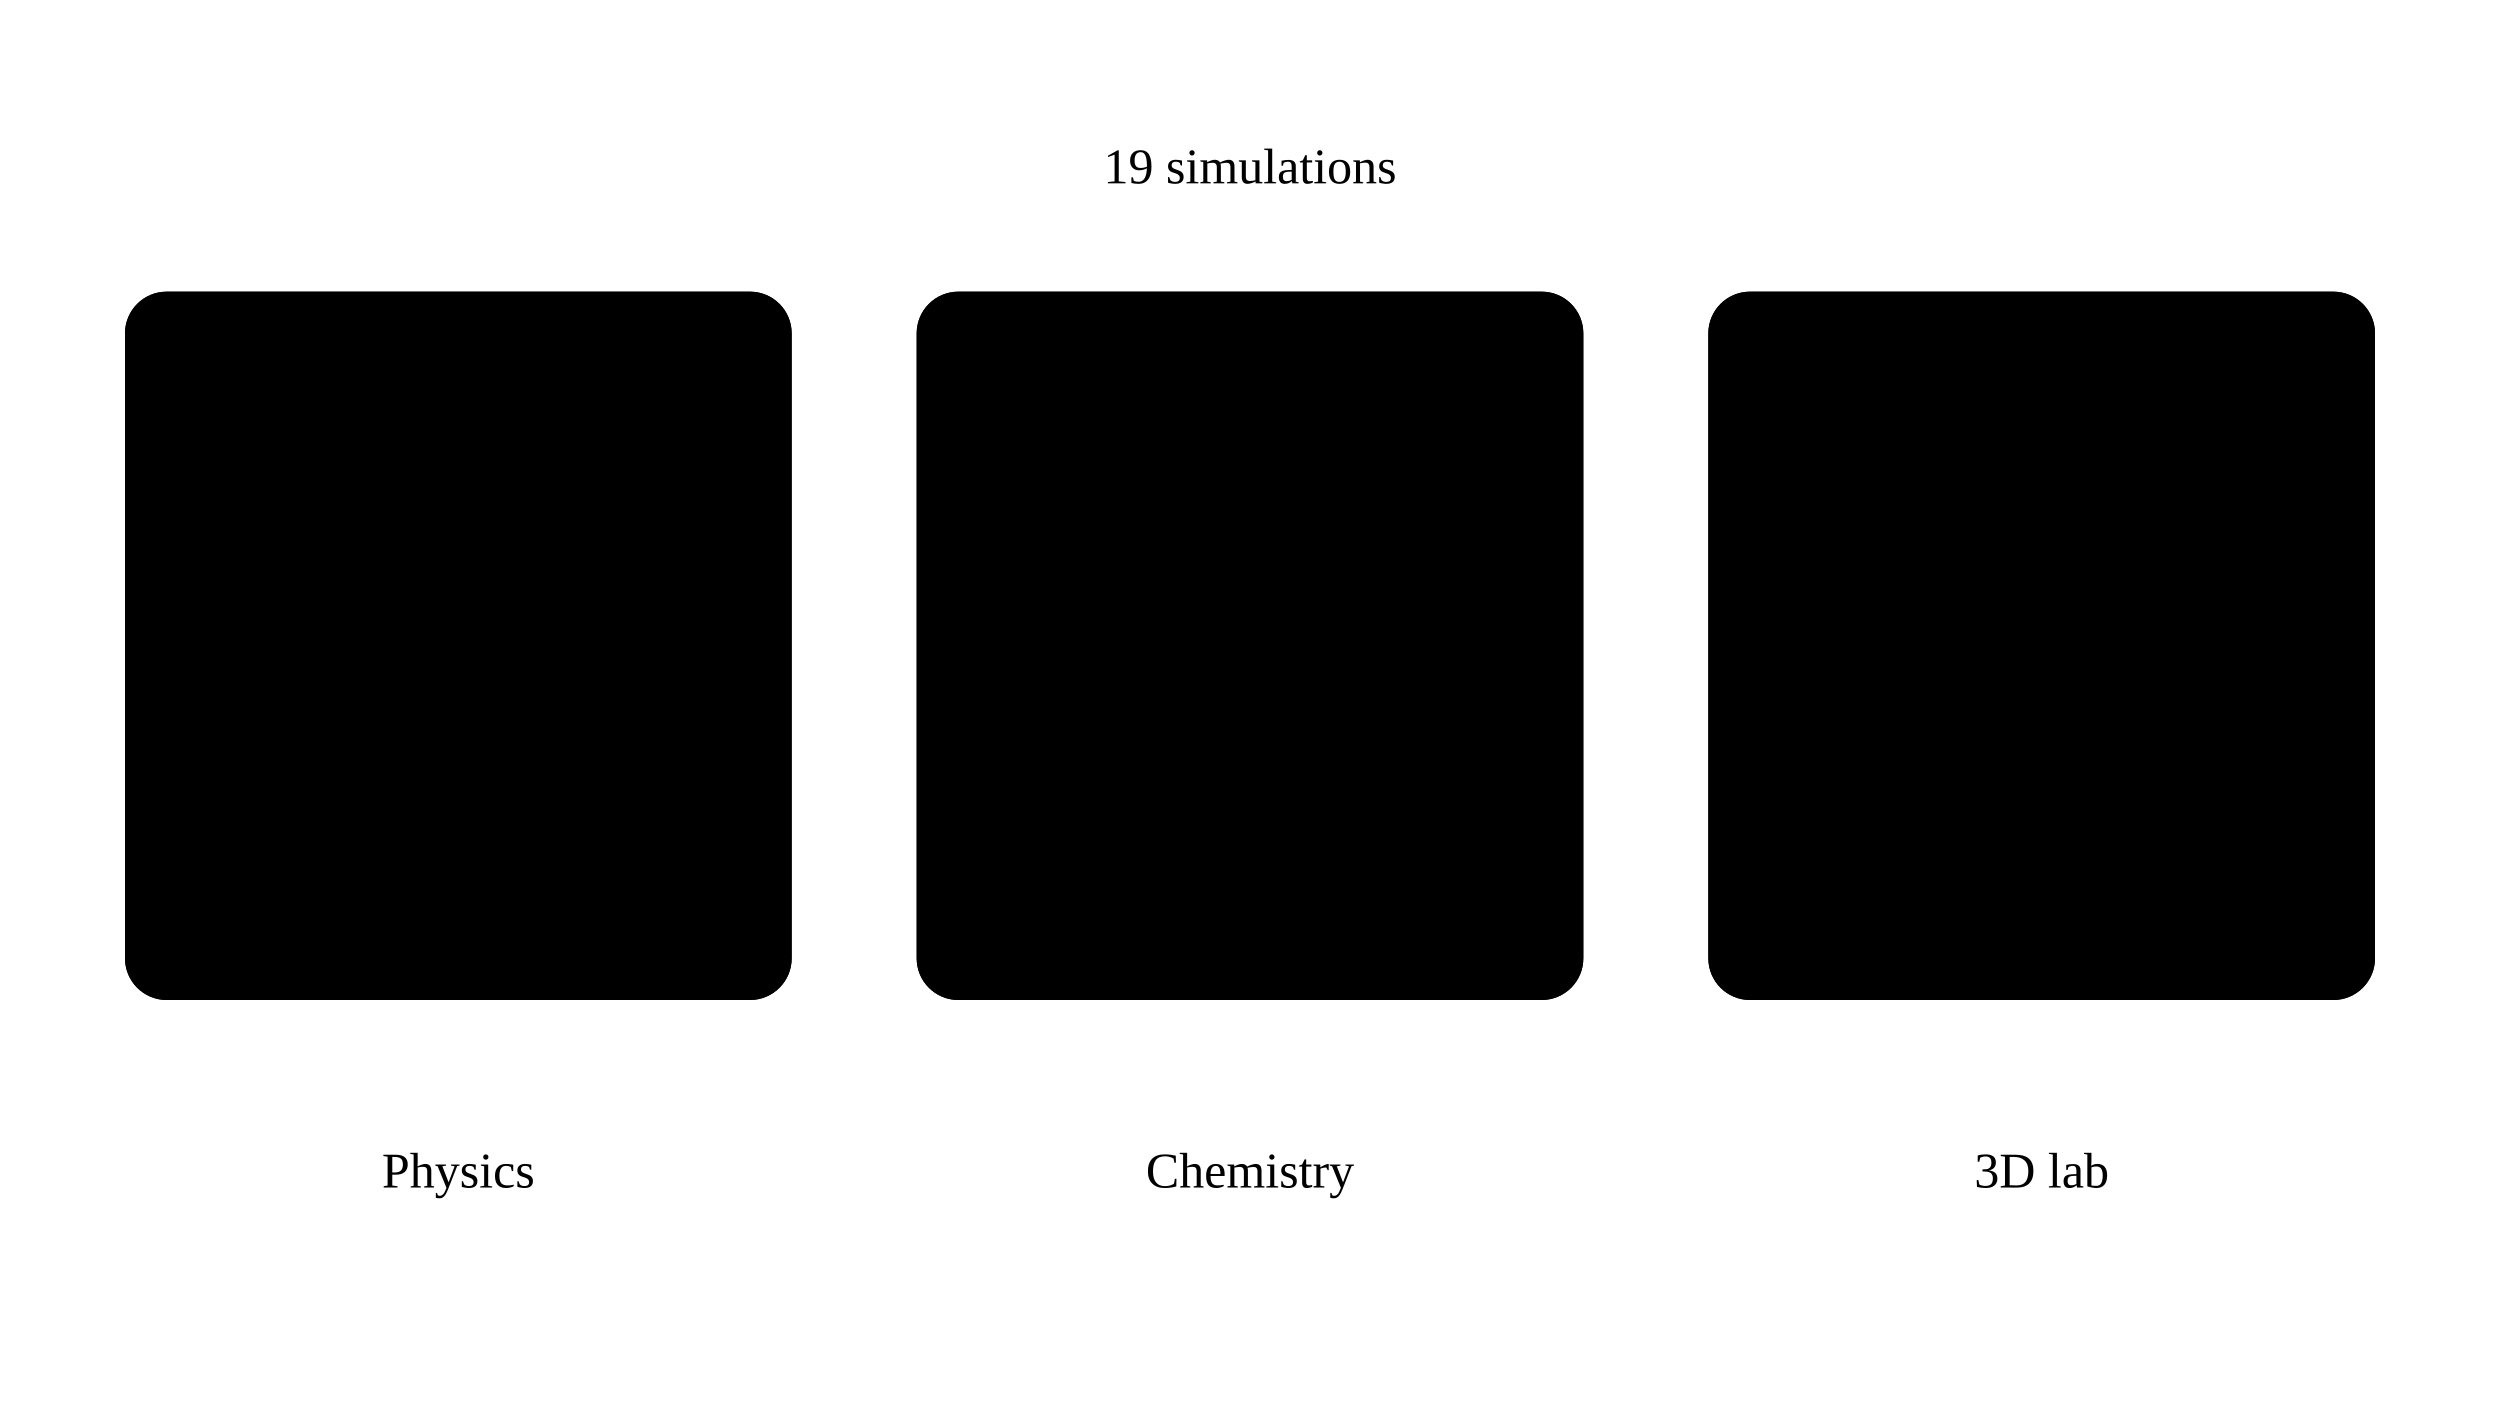
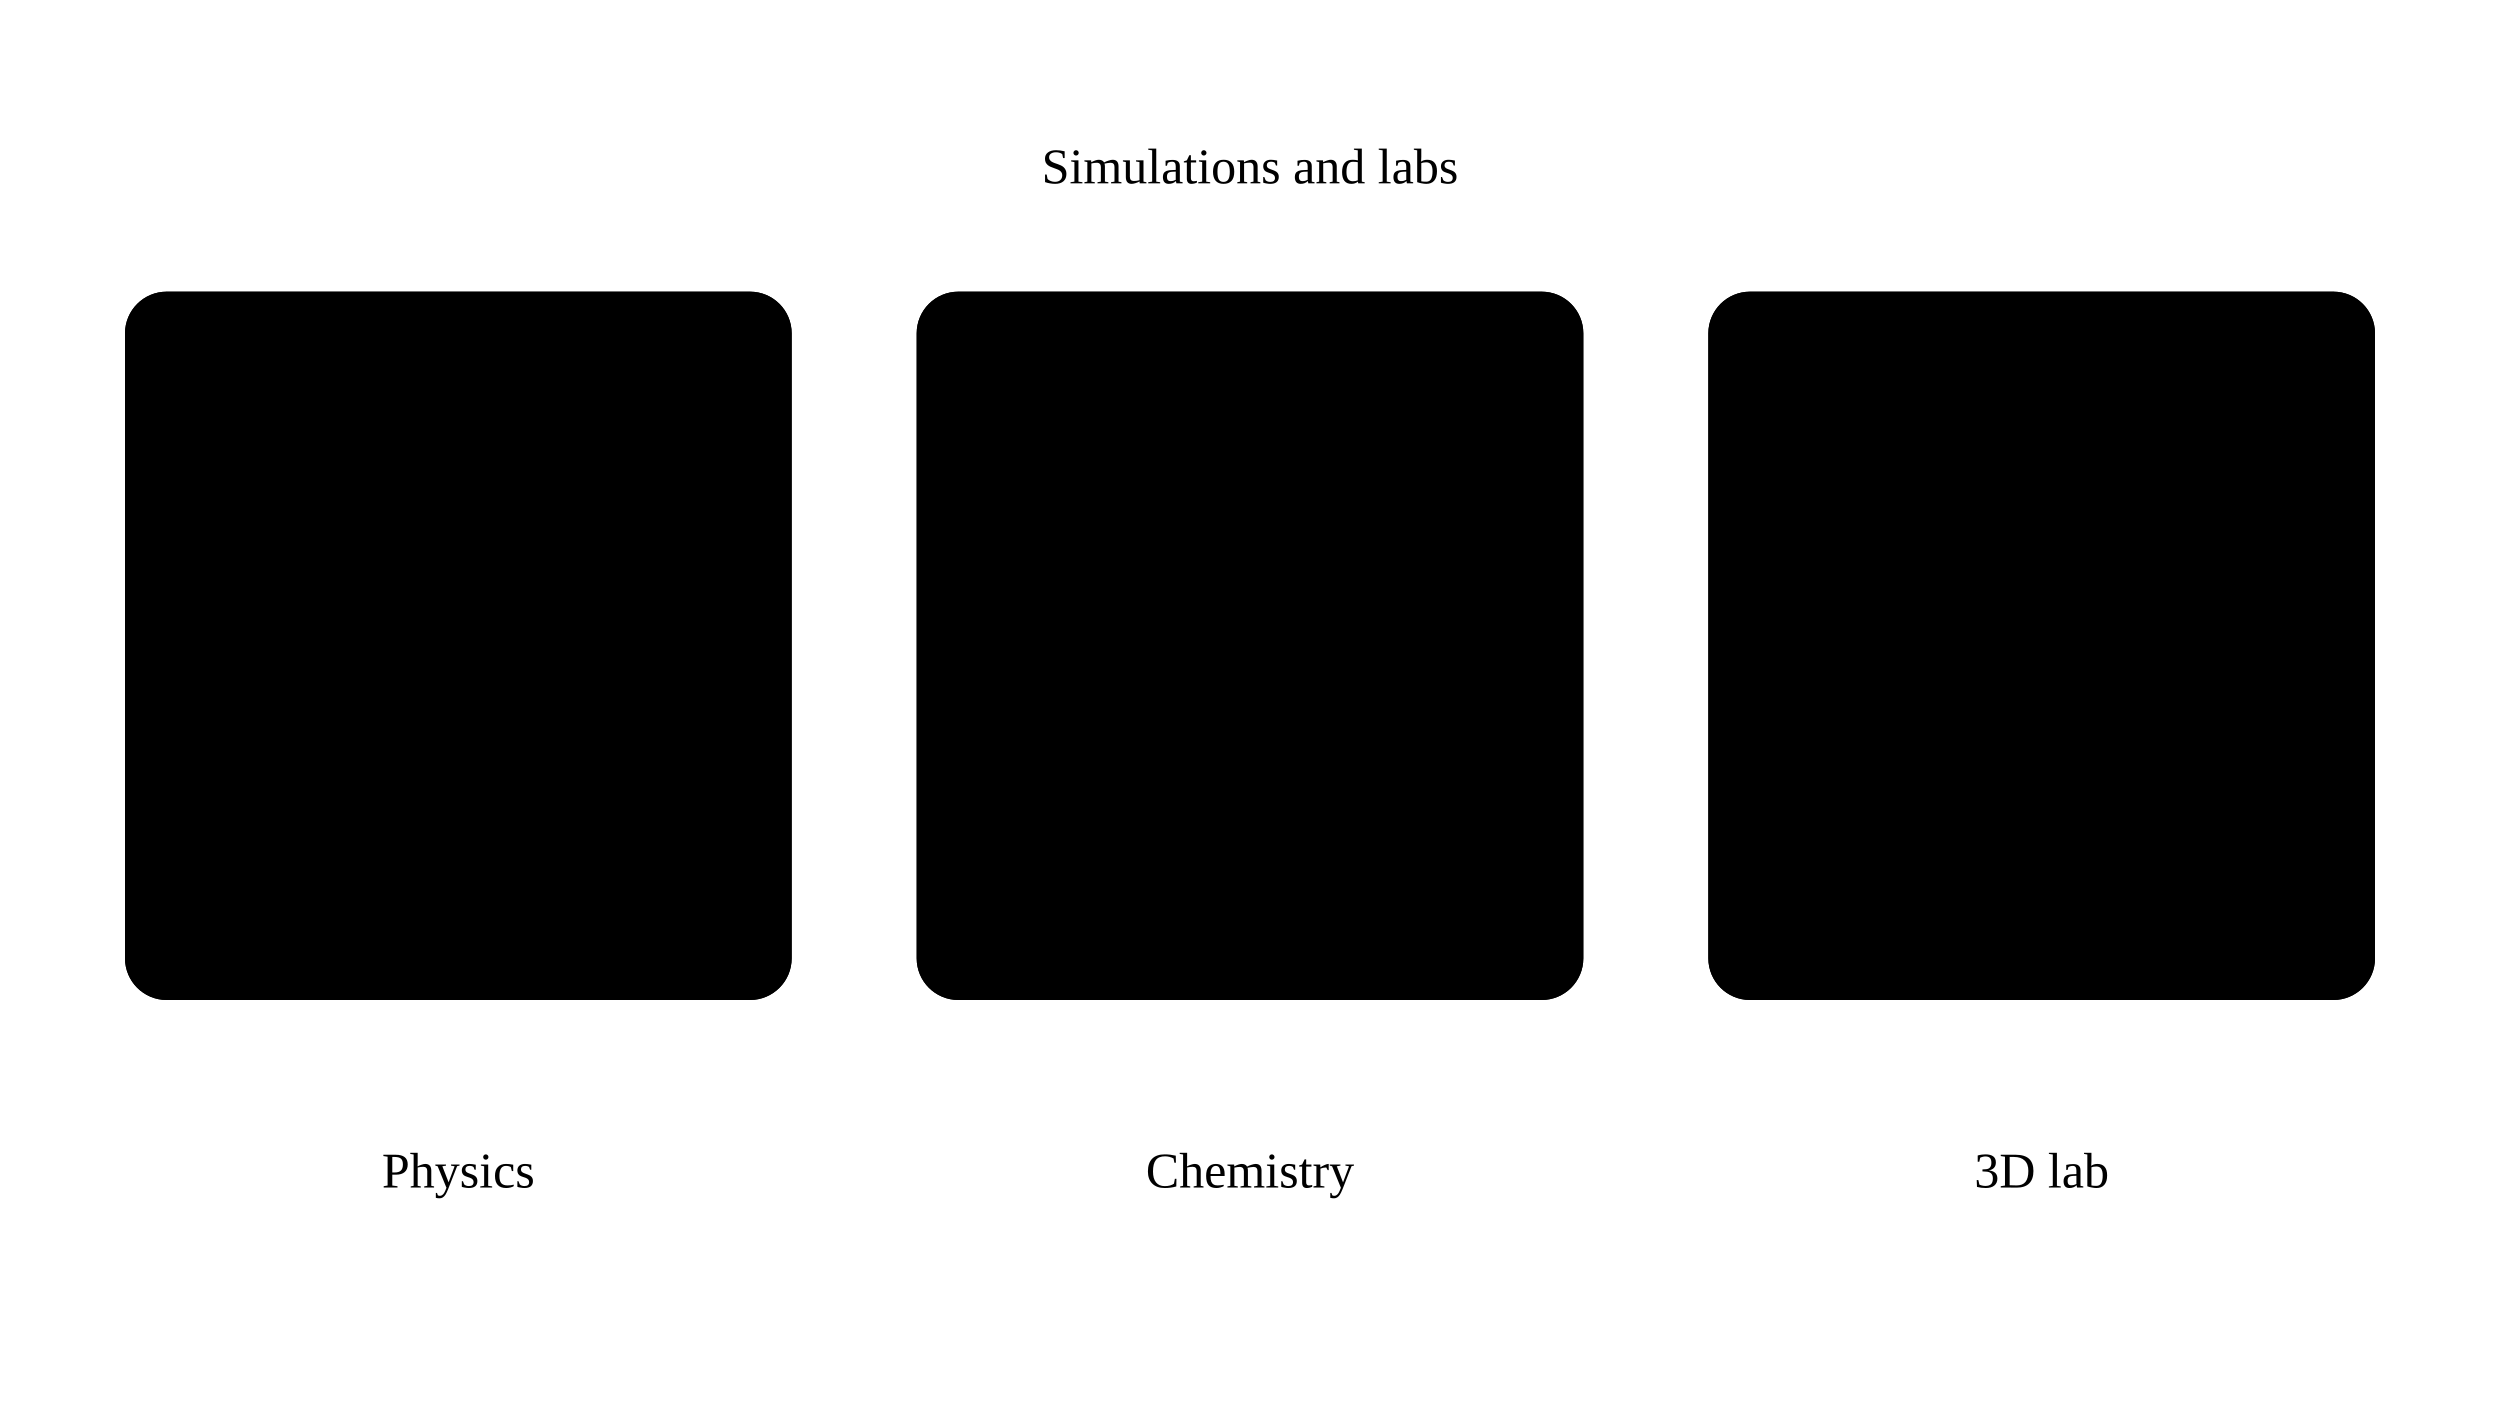
<svg xmlns="http://www.w3.org/2000/svg" viewBox="0 0 600 340">
-   <text class="lbl" x="300" y="44" text-anchor="middle">19 simulations</text>
+   <text class="lbl" x="300" y="44" text-anchor="middle">Simulations and labs</text>
  <rect class="fa" x="30" y="70" width="160" height="170" rx="10" />
  <rect class="t" x="30" y="70" width="160" height="170" rx="10" />
  <path class="t" d="M50 215 H170" />
  <path class="a" d="M55 200 Q110 90 165 200" />
  <circle class="fz" cx="82" cy="159" r="7" />
  <rect class="fa" x="220" y="70" width="160" height="170" rx="10" />
  <rect class="t" x="220" y="70" width="160" height="170" rx="10" />
  <g class="a li4" transform="translate(252 100) scale(4)">
    <path d="M14 2v6a2 2 0 0 0 .245.96l5.51 10.08A2 2 0 0 1 18 22H6a2 2 0 0 1-1.755-2.96l5.51-10.08A2 2 0 0 0 10 8V2" />
    <path d="M6.453 15h11.094" />
    <path d="M8.5 2h7" />
  </g>
  <rect class="fa" x="410" y="70" width="160" height="170" rx="10" />
  <rect class="t" x="410" y="70" width="160" height="170" rx="10" />
  <path class="t" d="M490 100 L535 125 V175 L490 200 L445 175 V125 Z M445 125 L490 150 L535 125 M490 150 V200" />
  <text class="lbl" x="110" y="285" text-anchor="middle">Physics</text>
  <text class="lbl" x="300" y="285" text-anchor="middle">Chemistry</text>
  <text class="lbl" x="490" y="285" text-anchor="middle">3D lab</text>
</svg>
